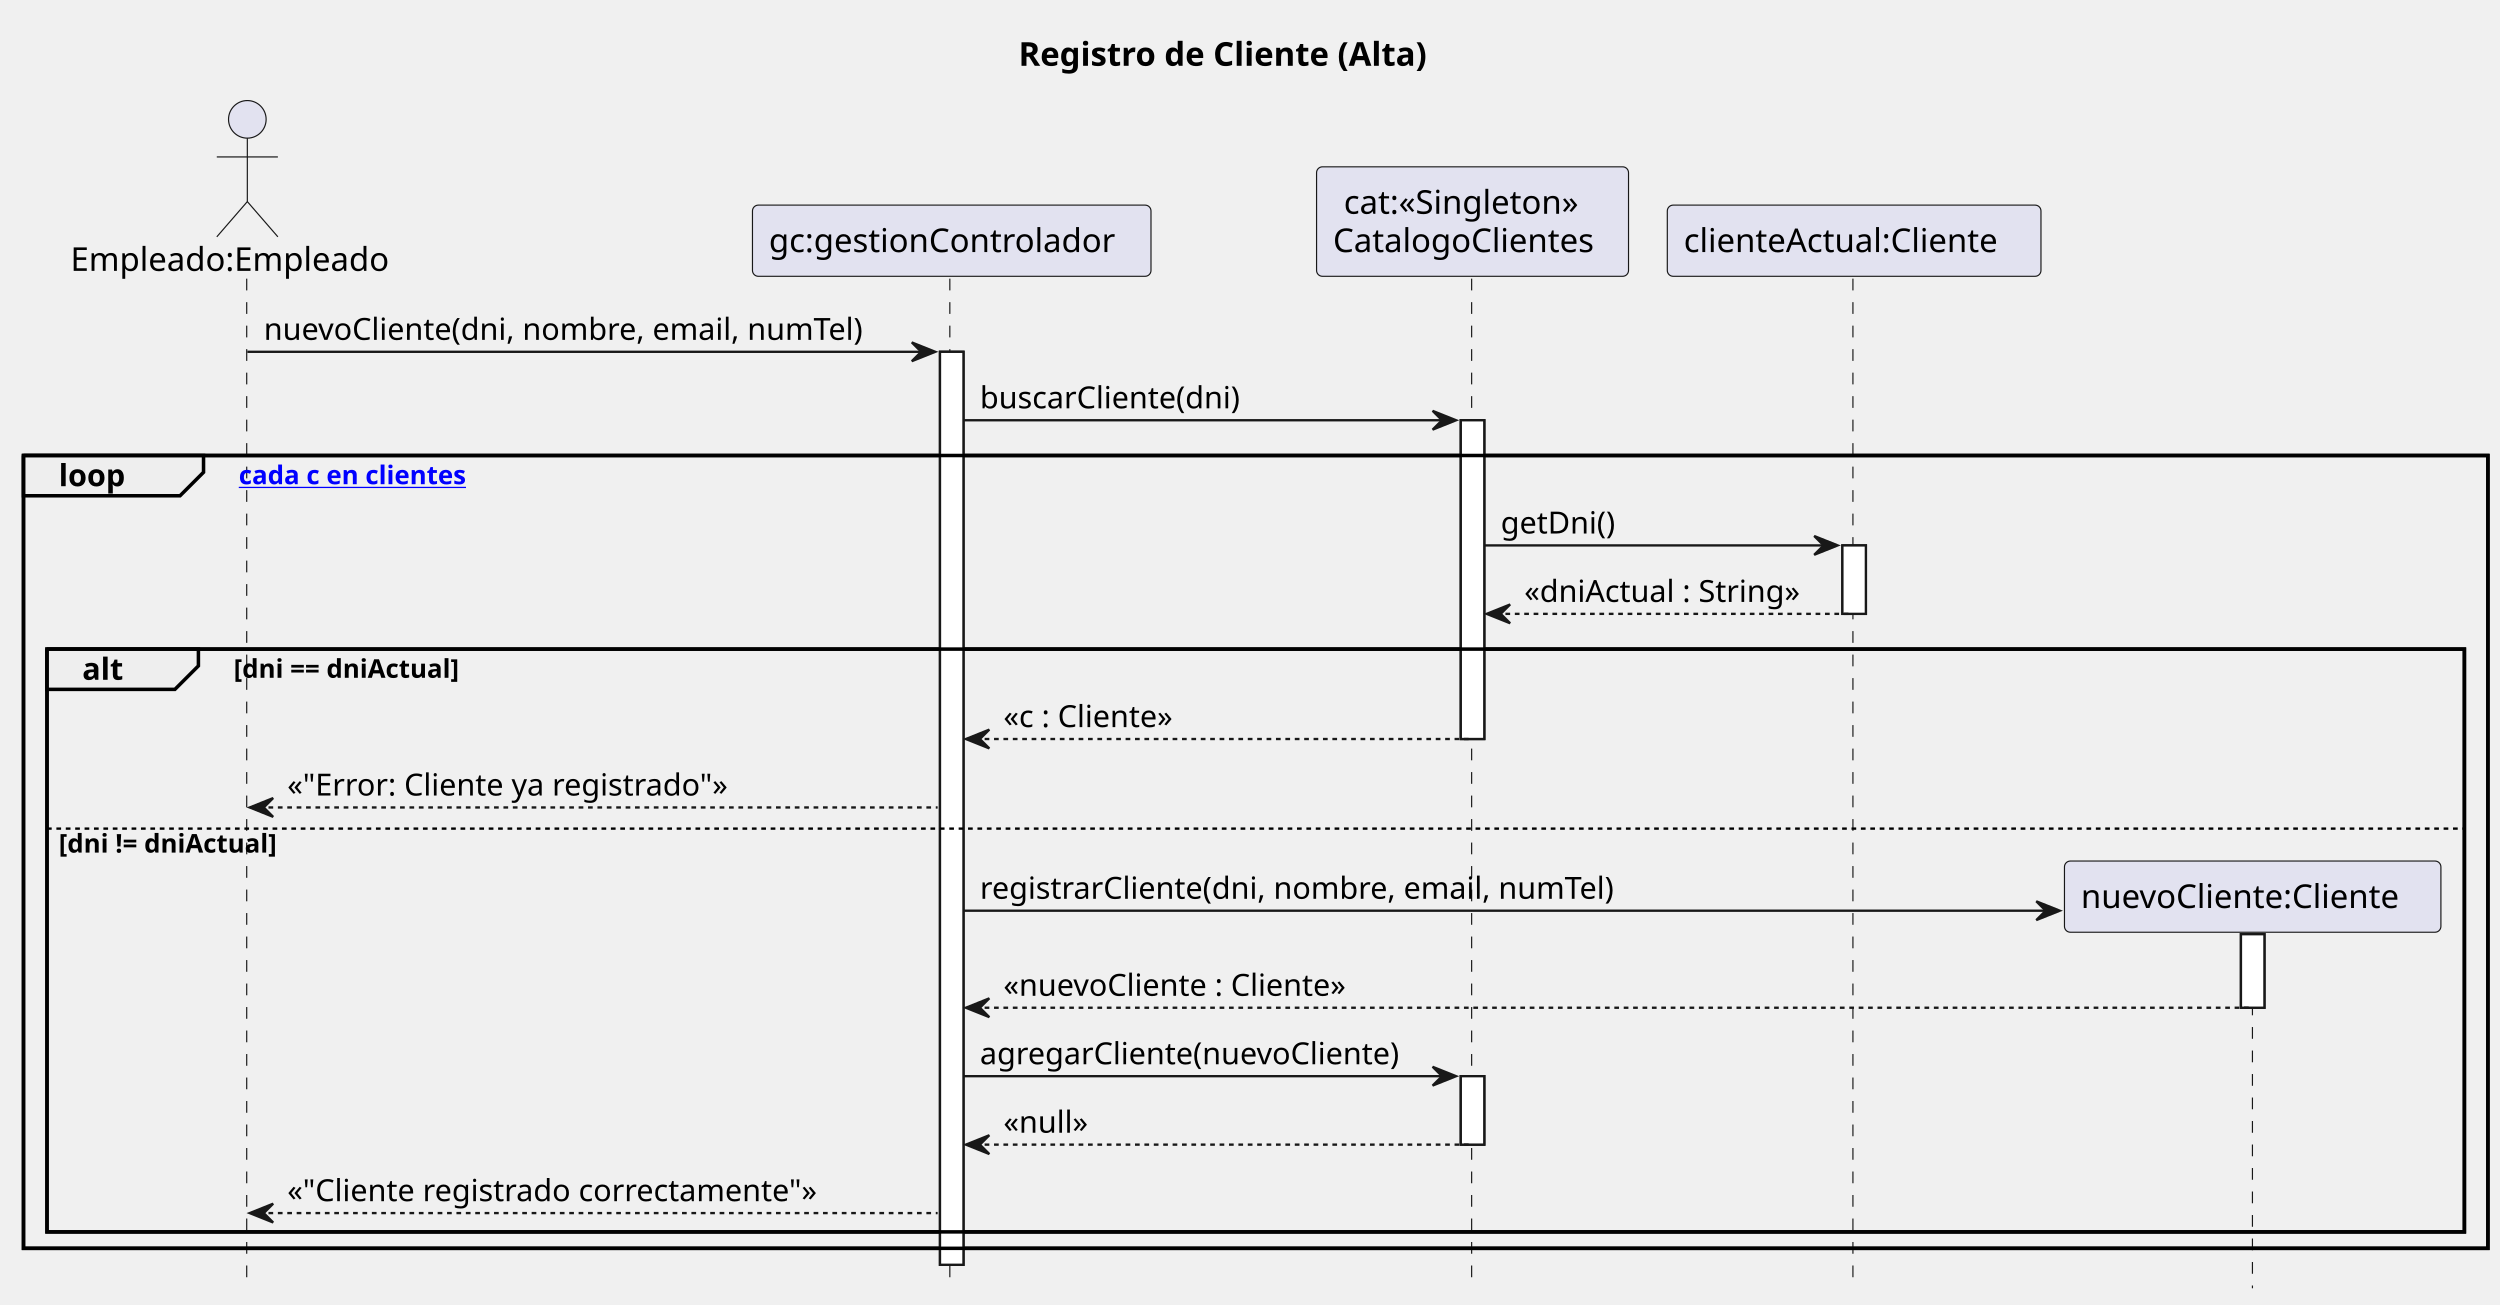
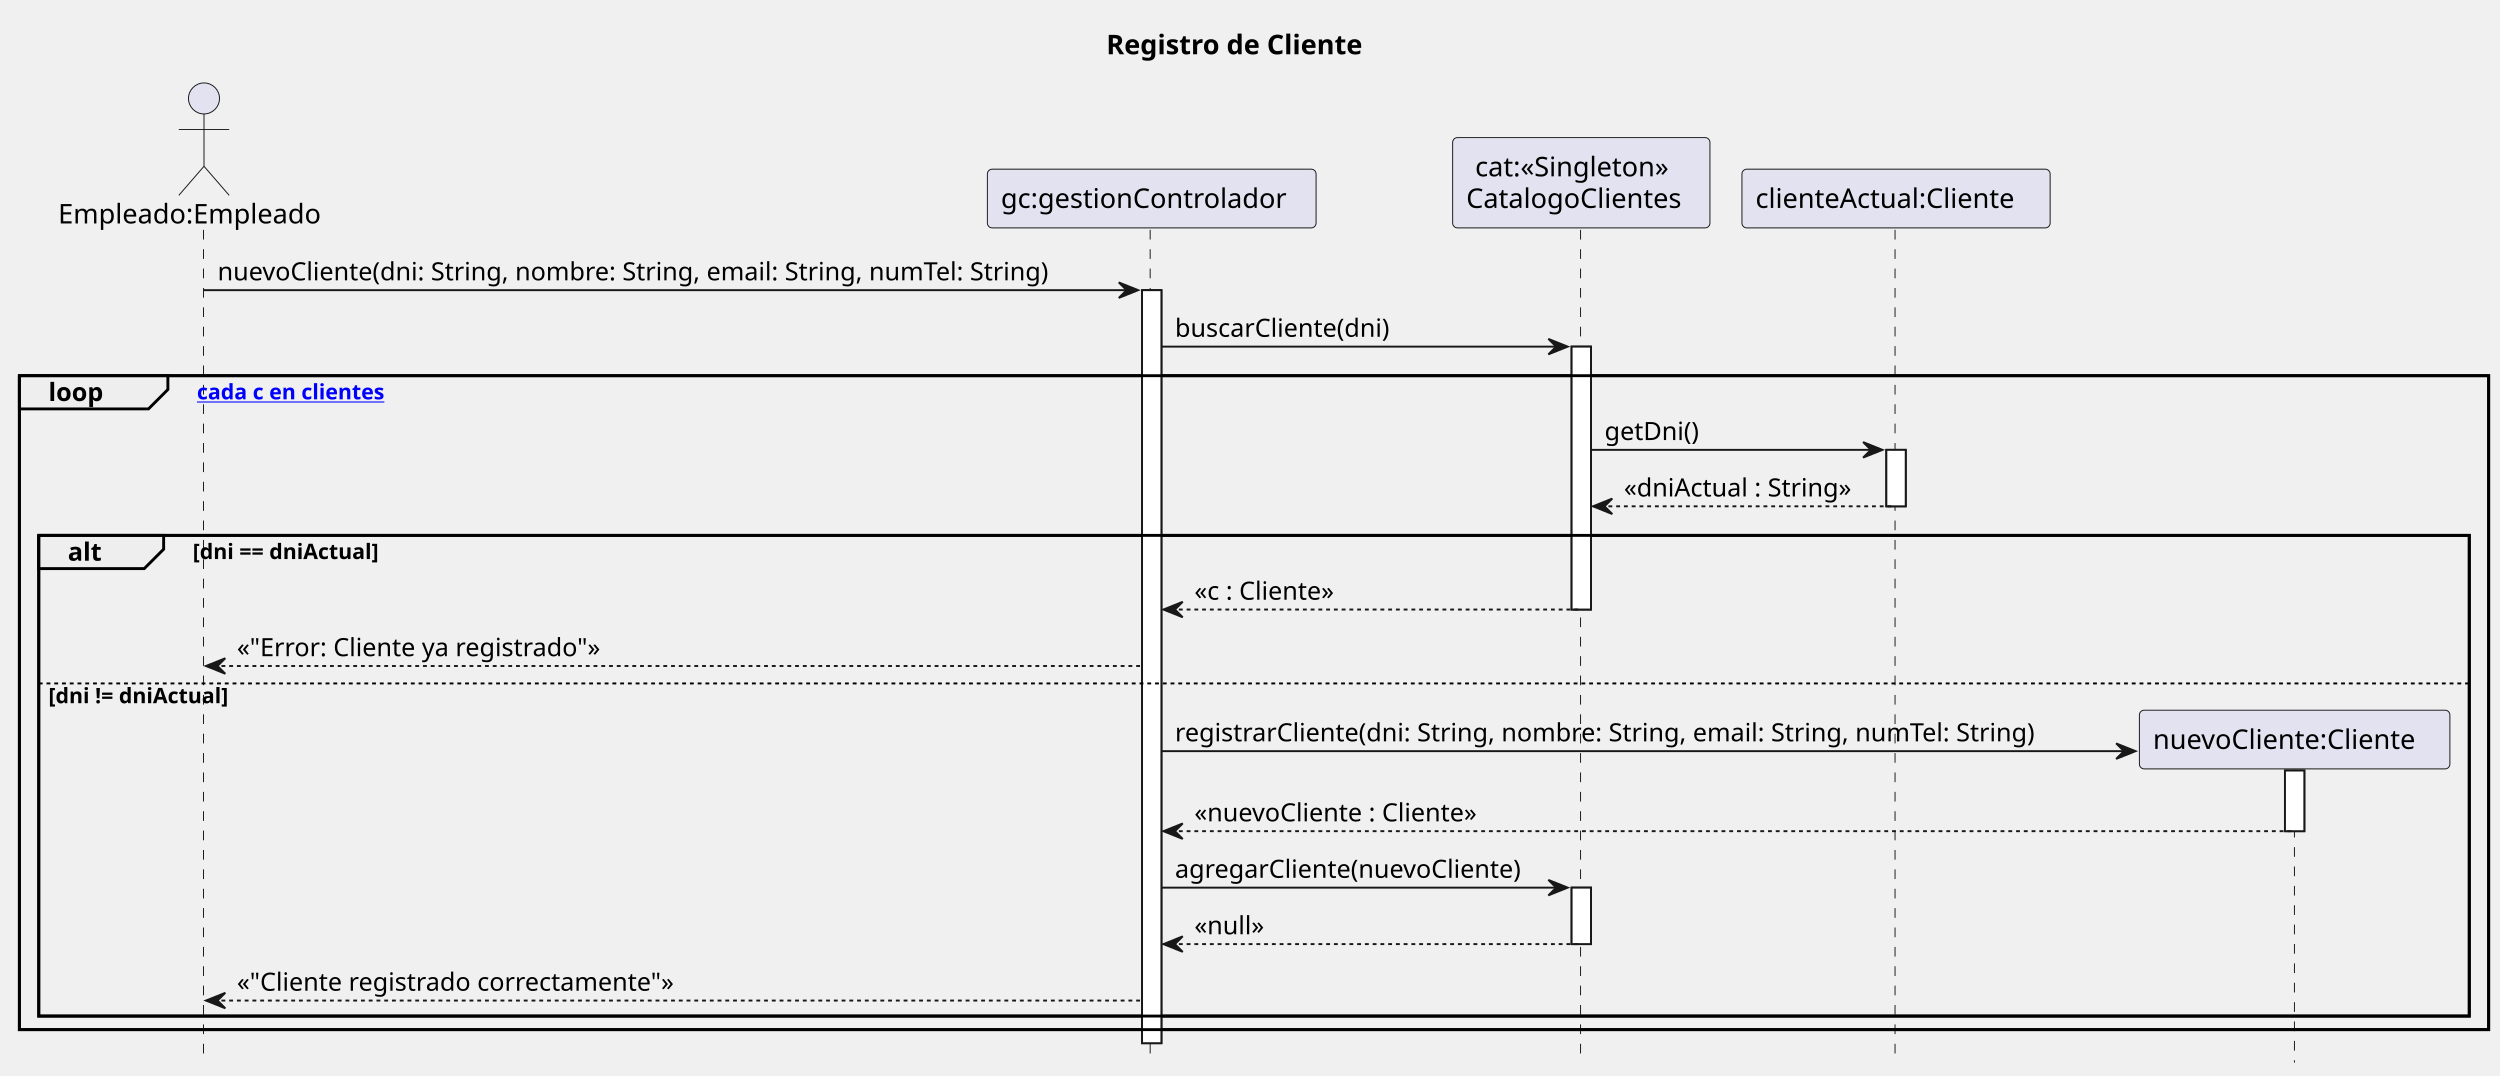
- <svg xmlns="http://www.w3.org/2000/svg" xmlns:xlink="http://www.w3.org/1999/xlink" contentStyleType="text/css" data-diagram-type="SEQUENCE" height="555px" preserveAspectRatio="none" style="width:1064px;height:555px;background:#FFFFFF;" version="1.1" viewBox="0 0 1064 555" width="1064px" zoomAndPan="magnify">
+ <svg xmlns="http://www.w3.org/2000/svg" xmlns:xlink="http://www.w3.org/1999/xlink" contentStyleType="text/css" data-diagram-type="SEQUENCE" height="555px" preserveAspectRatio="none" style="width:1290px;height:555px;background:#FFFFFF;" version="1.1" viewBox="0 0 1290 555" width="1290px" zoomAndPan="magnify">
  <defs />
  <g>
-     <text fill="#000000" font-family="sans-serif" font-size="14" font-weight="bold" lengthAdjust="spacing" textLength="200.874" x="433.488" y="27.995">Registro de Cliente (Alta)</text>
+     <text fill="#000000" font-family="sans-serif" font-size="14" font-weight="bold" lengthAdjust="spacing" textLength="151.43" x="570.857" y="27.995">Registro de Cliente</text>
    <g>
-       <rect fill="#FFFFFF" height="388.562" style="stroke:#181818;stroke-width:1;" width="10" x="400.056" y="149.727" />
+       <rect fill="#FFFFFF" height="388.562" style="stroke:#181818;stroke-width:1;" width="10" x="589.292" y="149.727" />
    </g>
    <g>
-       <rect fill="#FFFFFF" height="135.664" style="stroke:#181818;stroke-width:1;" width="10" x="621.713" y="178.859" />
+       <rect fill="#FFFFFF" height="135.664" style="stroke:#181818;stroke-width:1;" width="10" x="810.95" y="178.859" />
    </g>
    <g>
-       <rect fill="#FFFFFF" height="29.133" style="stroke:#181818;stroke-width:1;" width="10" x="621.713" y="458.023" />
+       <rect fill="#FFFFFF" height="29.133" style="stroke:#181818;stroke-width:1;" width="10" x="810.95" y="458.023" />
    </g>
    <g>
-       <rect fill="#FFFFFF" height="29.133" style="stroke:#181818;stroke-width:1;" width="10" x="784.12" y="232.125" />
+       <rect fill="#FFFFFF" height="29.133" style="stroke:#181818;stroke-width:1;" width="10" x="973.356" y="232.125" />
    </g>
    <g>
-       <rect fill="#FFFFFF" height="31.297" style="stroke:#181818;stroke-width:1;" width="10" x="953.743" y="397.594" />
+       <rect fill="#FFFFFF" height="31.297" style="stroke:#181818;stroke-width:1;" width="10" x="1179.037" y="397.594" />
    </g>
-     <rect fill="none" height="337.43" style="stroke:#000000;stroke-width:1.5;" width="1048.85" x="10" y="193.859" />
-     <rect fill="none" height="248.031" style="stroke:#000000;stroke-width:1.5;" width="1028.85" x="20" y="276.258" />
+     <rect fill="none" height="337.43" style="stroke:#000000;stroke-width:1.5;" width="1274.144" x="10" y="193.859" />
+     <rect fill="none" height="248.031" style="stroke:#000000;stroke-width:1.5;" width="1254.144" x="20" y="276.258" />
    <g class="participant-lifeline" data-entity-uid="part1" data-qualified-name="emp" id="part1-lifeline">
      <g>
        <rect fill="#000000" fill-opacity="0" height="429.695" width="8" x="101.263" y="118.594" />
        <line style="stroke:#181818;stroke-width:0.5;stroke-dasharray:5,5;" x1="105" x2="105" y1="118.594" y2="548.289" />
      </g>
    </g>
    <g class="participant-lifeline" data-entity-uid="part2" data-qualified-name="ctrl" id="part2-lifeline">
      <g>
-         <rect fill="#000000" fill-opacity="0" height="429.695" width="8" x="401.056" y="118.594" />
-         <line style="stroke:#181818;stroke-width:0.5;stroke-dasharray:5,5;" x1="404.249" x2="404.249" y1="118.594" y2="548.289" />
+         <rect fill="#000000" fill-opacity="0" height="429.695" width="8" x="590.292" y="118.594" />
+         <line style="stroke:#181818;stroke-width:0.5;stroke-dasharray:5,5;" x1="593.485" x2="593.485" y1="118.594" y2="548.289" />
      </g>
    </g>
    <g class="participant-lifeline" data-entity-uid="part3" data-qualified-name="cat" id="part3-lifeline">
      <g>
-         <rect fill="#000000" fill-opacity="0" height="429.695" width="8" x="622.713" y="118.594" />
-         <line style="stroke:#181818;stroke-width:0.5;stroke-dasharray:5,5;" x1="626.33" x2="626.33" y1="118.594" y2="548.289" />
+         <rect fill="#000000" fill-opacity="0" height="429.695" width="8" x="811.95" y="118.594" />
+         <line style="stroke:#181818;stroke-width:0.5;stroke-dasharray:5,5;" x1="815.566" x2="815.566" y1="118.594" y2="548.289" />
      </g>
    </g>
    <g class="participant-lifeline" data-entity-uid="part4" data-qualified-name="cliente_actual" id="part4-lifeline">
      <g>
-         <rect fill="#000000" fill-opacity="0" height="429.695" width="8" x="785.12" y="118.594" />
-         <line style="stroke:#181818;stroke-width:0.5;stroke-dasharray:5,5;" x1="788.605" x2="788.605" y1="118.594" y2="548.289" />
+         <rect fill="#000000" fill-opacity="0" height="429.695" width="8" x="974.356" y="118.594" />
+         <line style="stroke:#181818;stroke-width:0.5;stroke-dasharray:5,5;" x1="977.841" x2="977.841" y1="118.594" y2="548.289" />
      </g>
    </g>
    <g class="participant-lifeline" data-entity-uid="part5" data-qualified-name="nuevo_cliente" id="part5-lifeline">
      <g>
-         <rect fill="#000000" fill-opacity="0" height="151.18" width="8" x="954.743" y="397.109" />
-         <line style="stroke:#181818;stroke-width:0.5;stroke-dasharray:5,5;" x1="958.636" x2="958.636" y1="397.109" y2="548.289" />
+         <rect fill="#000000" fill-opacity="0" height="151.18" width="8" x="1180.037" y="397.109" />
+         <line style="stroke:#181818;stroke-width:0.5;stroke-dasharray:5,5;" x1="1183.93" x2="1183.93" y1="397.109" y2="548.289" />
      </g>
    </g>
    <g class="participant participant-head" data-entity-uid="part1" data-qualified-name="emp" id="part1-head">
      <text fill="#000000" font-family="sans-serif" font-size="14" lengthAdjust="spacing" textLength="144.525" x="30" y="115.292">Empleado:Empleado</text>
      <ellipse cx="105.263" cy="50.797" fill="#E2E2F0" rx="8" ry="8" style="stroke:#181818;stroke-width:0.5;" />
      <path d="M105.263,58.797 L105.263,85.797 M92.263,66.797 L118.263,66.797 M105.263,85.797 L92.263,100.797 M105.263,85.797 L118.263,100.797" fill="none" style="stroke:#181818;stroke-width:0.5;" />
    </g>
    <g class="participant participant-head" data-entity-uid="part2" data-qualified-name="ctrl" id="part2-head">
-       <rect fill="#E2E2F0" height="30.297" rx="2.5" ry="2.5" style="stroke:#181818;stroke-width:0.5;" width="169.613" x="320.249" y="87.297" />
-       <text fill="#000000" font-family="sans-serif" font-size="14" lengthAdjust="spacing" textLength="155.613" x="327.249" y="107.292">gc:gestionControlador</text>
+       <rect fill="#E2E2F0" height="30.297" rx="2.5" ry="2.5" style="stroke:#181818;stroke-width:0.5;" width="169.613" x="509.485" y="87.297" />
+       <text fill="#000000" font-family="sans-serif" font-size="14" lengthAdjust="spacing" textLength="155.613" x="516.485" y="107.292">gc:gestionControlador</text>
    </g>
    <g class="participant participant-head" data-entity-uid="part3" data-qualified-name="cat" id="part3-head">
-       <rect fill="#E2E2F0" height="46.594" rx="2.5" ry="2.5" style="stroke:#181818;stroke-width:0.5;" width="132.768" x="560.33" y="71" />
-       <text fill="#000000" font-family="sans-serif" font-size="14" lengthAdjust="spacing" textLength="109.58" x="571.923" y="90.995">cat:«Singleton»</text>
-       <text fill="#000000" font-family="sans-serif" font-size="14" lengthAdjust="spacing" textLength="118.768" x="567.33" y="107.292">CatalogoClientes</text>
+       <rect fill="#E2E2F0" height="46.594" rx="2.5" ry="2.5" style="stroke:#181818;stroke-width:0.5;" width="132.768" x="749.566" y="71" />
+       <text fill="#000000" font-family="sans-serif" font-size="14" lengthAdjust="spacing" textLength="109.58" x="761.16" y="90.995">cat:«Singleton»</text>
+       <text fill="#000000" font-family="sans-serif" font-size="14" lengthAdjust="spacing" textLength="118.768" x="756.566" y="107.292">CatalogoClientes</text>
    </g>
    <g class="participant participant-head" data-entity-uid="part4" data-qualified-name="cliente_actual" id="part4-head">
-       <rect fill="#E2E2F0" height="30.297" rx="2.5" ry="2.5" style="stroke:#181818;stroke-width:0.5;" width="159.031" x="709.605" y="87.297" />
-       <text fill="#000000" font-family="sans-serif" font-size="14" lengthAdjust="spacing" textLength="145.031" x="716.605" y="107.292">clienteActual:Cliente</text>
+       <rect fill="#E2E2F0" height="30.297" rx="2.5" ry="2.5" style="stroke:#181818;stroke-width:0.5;" width="159.031" x="898.841" y="87.297" />
+       <text fill="#000000" font-family="sans-serif" font-size="14" lengthAdjust="spacing" textLength="145.031" x="905.841" y="107.292">clienteActual:Cliente</text>
    </g>
    <g>
-       <rect fill="#FFFFFF" height="388.562" style="stroke:#181818;stroke-width:1;" width="10" x="400.056" y="149.727" />
+       <rect fill="#FFFFFF" height="388.562" style="stroke:#181818;stroke-width:1;" width="10" x="589.292" y="149.727" />
    </g>
    <g>
-       <rect fill="#FFFFFF" height="135.664" style="stroke:#181818;stroke-width:1;" width="10" x="621.713" y="178.859" />
+       <rect fill="#FFFFFF" height="135.664" style="stroke:#181818;stroke-width:1;" width="10" x="810.95" y="178.859" />
    </g>
    <g>
-       <rect fill="#FFFFFF" height="29.133" style="stroke:#181818;stroke-width:1;" width="10" x="621.713" y="458.023" />
+       <rect fill="#FFFFFF" height="29.133" style="stroke:#181818;stroke-width:1;" width="10" x="810.95" y="458.023" />
    </g>
    <g>
-       <rect fill="#FFFFFF" height="29.133" style="stroke:#181818;stroke-width:1;" width="10" x="784.12" y="232.125" />
+       <rect fill="#FFFFFF" height="29.133" style="stroke:#181818;stroke-width:1;" width="10" x="973.356" y="232.125" />
    </g>
    <g>
-       <rect fill="#FFFFFF" height="31.297" style="stroke:#181818;stroke-width:1;" width="10" x="953.743" y="397.594" />
+       <rect fill="#FFFFFF" height="31.297" style="stroke:#181818;stroke-width:1;" width="10" x="1179.037" y="397.594" />
    </g>
    <g class="message" data-entity-1="part1" data-entity-2="part2" id="msg1">
-       <polygon fill="#181818" points="388.056,145.727,398.056,149.727,388.056,153.727,392.056,149.727" style="stroke:#181818;stroke-width:1;" />
-       <line style="stroke:#181818;stroke-width:1;" x1="105.263" x2="394.056" y1="149.727" y2="149.727" />
-       <text fill="#000000" font-family="sans-serif" font-size="13" lengthAdjust="spacing" textLength="275.793" x="112.263" y="144.661">nuevoCliente(dni, nombre, email, numTel)</text>
+       <polygon fill="#181818" points="577.292,145.727,587.292,149.727,577.292,153.727,581.292,149.727" style="stroke:#181818;stroke-width:1;" />
+       <line style="stroke:#181818;stroke-width:1;" x1="105.263" x2="583.292" y1="149.727" y2="149.727" />
+       <text fill="#000000" font-family="sans-serif" font-size="13" lengthAdjust="spacing" textLength="465.029" x="112.263" y="144.661">nuevoCliente(dni: String, nombre: String, email: String, numTel: String)</text>
    </g>
    <g class="message" data-entity-1="part2" data-entity-2="part3" id="msg2">
-       <polygon fill="#181818" points="609.713,174.859,619.713,178.859,609.713,182.859,613.713,178.859" style="stroke:#181818;stroke-width:1;" />
-       <line style="stroke:#181818;stroke-width:1;" x1="410.056" x2="615.713" y1="178.859" y2="178.859" />
-       <text fill="#000000" font-family="sans-serif" font-size="13" lengthAdjust="spacing" textLength="119.603" x="417.056" y="173.793">buscarCliente(dni)</text>
+       <polygon fill="#181818" points="798.95,174.859,808.95,178.859,798.95,182.859,802.95,178.859" style="stroke:#181818;stroke-width:1;" />
+       <line style="stroke:#181818;stroke-width:1;" x1="599.292" x2="804.95" y1="178.859" y2="178.859" />
+       <text fill="#000000" font-family="sans-serif" font-size="13" lengthAdjust="spacing" textLength="119.603" x="606.292" y="173.793">buscarCliente(dni)</text>
    </g>
    <path d="M10,193.859 L86.624,193.859 L86.624,200.992 L76.624,210.992 L10,210.992 L10,193.859" fill="#EEEEEE" style="stroke:#000000;stroke-width:1.5;" />
-     <rect fill="none" height="337.43" style="stroke:#000000;stroke-width:1.5;" width="1048.85" x="10" y="193.859" />
+     <rect fill="none" height="337.43" style="stroke:#000000;stroke-width:1.5;" width="1274.144" x="10" y="193.859" />
    <text fill="#000000" font-family="sans-serif" font-size="13" font-weight="bold" lengthAdjust="spacing" textLength="31.624" x="25" y="206.926">loop</text>
    <a href="para" target="_top" title="para" xlink:actuate="onRequest" xlink:href="para" xlink:show="new" xlink:title="para" xlink:type="simple">
      <text fill="#0000FF" font-family="sans-serif" font-size="11" font-weight="bold" lengthAdjust="spacing" text-decoration="underline" textLength="111.16" x="101.624" y="206.07">cada c en clientes</text>
    </a>
    <g class="message" data-entity-1="part3" data-entity-2="part4" id="msg3">
-       <polygon fill="#181818" points="772.12,228.125,782.12,232.125,772.12,236.125,776.12,232.125" style="stroke:#181818;stroke-width:1;" />
-       <line style="stroke:#181818;stroke-width:1;" x1="631.713" x2="778.12" y1="232.125" y2="232.125" />
-       <text fill="#000000" font-family="sans-serif" font-size="13" lengthAdjust="spacing" textLength="53.352" x="638.713" y="227.059">getDni()</text>
+       <polygon fill="#181818" points="961.356,228.125,971.356,232.125,961.356,236.125,965.356,232.125" style="stroke:#181818;stroke-width:1;" />
+       <line style="stroke:#181818;stroke-width:1;" x1="820.95" x2="967.356" y1="232.125" y2="232.125" />
+       <text fill="#000000" font-family="sans-serif" font-size="13" lengthAdjust="spacing" textLength="53.352" x="827.95" y="227.059">getDni()</text>
    </g>
    <g class="message" data-entity-1="part4" data-entity-2="part3" id="msg4">
-       <polygon fill="#181818" points="642.713,257.258,632.713,261.258,642.713,265.258,638.713,261.258" style="stroke:#181818;stroke-width:1;" />
-       <line style="stroke:#181818;stroke-width:1;stroke-dasharray:2,2;" x1="636.713" x2="788.12" y1="261.258" y2="261.258" />
-       <text fill="#000000" font-family="sans-serif" font-size="13" lengthAdjust="spacing" textLength="128.407" x="648.713" y="256.192">«dniActual : String»</text>
+       <polygon fill="#181818" points="831.95,257.258,821.95,261.258,831.95,265.258,827.95,261.258" style="stroke:#181818;stroke-width:1;" />
+       <line style="stroke:#181818;stroke-width:1;stroke-dasharray:2,2;" x1="825.95" x2="977.356" y1="261.258" y2="261.258" />
+       <text fill="#000000" font-family="sans-serif" font-size="13" lengthAdjust="spacing" textLength="128.407" x="837.95" y="256.192">«dniActual : String»</text>
    </g>
    <path d="M20,276.258 L84.443,276.258 L84.443,283.391 L74.443,293.391 L20,293.391 L20,276.258" fill="#EEEEEE" style="stroke:#000000;stroke-width:1.5;" />
-     <rect fill="none" height="248.031" style="stroke:#000000;stroke-width:1.5;" width="1028.85" x="20" y="276.258" />
+     <rect fill="none" height="248.031" style="stroke:#000000;stroke-width:1.5;" width="1254.144" x="20" y="276.258" />
    <text fill="#000000" font-family="sans-serif" font-size="13" font-weight="bold" lengthAdjust="spacing" textLength="19.443" x="35" y="289.325">alt</text>
    <text fill="#000000" font-family="sans-serif" font-size="11" font-weight="bold" lengthAdjust="spacing" textLength="114.415" x="99.443" y="288.468">[dni == dniActual]</text>
    <g class="message" data-entity-1="part3" data-entity-2="part2" id="msg5">
-       <polygon fill="#181818" points="421.056,310.523,411.056,314.523,421.056,318.523,417.056,314.523" style="stroke:#181818;stroke-width:1;" />
-       <line style="stroke:#181818;stroke-width:1;stroke-dasharray:2,2;" x1="415.056" x2="625.713" y1="314.523" y2="314.523" />
-       <text fill="#000000" font-family="sans-serif" font-size="13" lengthAdjust="spacing" textLength="81.332" x="427.056" y="309.457">«c : Cliente»</text>
+       <polygon fill="#181818" points="610.292,310.523,600.292,314.523,610.292,318.523,606.292,314.523" style="stroke:#181818;stroke-width:1;" />
+       <line style="stroke:#181818;stroke-width:1;stroke-dasharray:2,2;" x1="604.292" x2="814.95" y1="314.523" y2="314.523" />
+       <text fill="#000000" font-family="sans-serif" font-size="13" lengthAdjust="spacing" textLength="81.332" x="616.292" y="309.457">«c : Cliente»</text>
    </g>
    <g class="message" data-entity-1="part2" data-entity-2="part1" id="msg6">
      <polygon fill="#181818" points="116.263,339.656,106.263,343.656,116.263,347.656,112.263,343.656" style="stroke:#181818;stroke-width:1;" />
-       <line style="stroke:#181818;stroke-width:1;stroke-dasharray:2,2;" x1="110.263" x2="399.056" y1="343.656" y2="343.656" />
+       <line style="stroke:#181818;stroke-width:1;stroke-dasharray:2,2;" x1="110.263" x2="588.292" y1="343.656" y2="343.656" />
      <text fill="#000000" font-family="sans-serif" font-size="13" lengthAdjust="spacing" textLength="204.731" x="122.263" y="338.59">«"Error: Cliente ya registrado"»</text>
    </g>
-     <line style="stroke:#000000;stroke-width:1;stroke-dasharray:2,2;" x1="20" x2="1048.85" y1="352.656" y2="352.656" />
+     <line style="stroke:#000000;stroke-width:1;stroke-dasharray:2,2;" x1="20" x2="1274.144" y1="352.656" y2="352.656" />
    <text fill="#000000" font-family="sans-serif" font-size="11" font-weight="bold" lengthAdjust="spacing" textLength="110.215" x="25" y="362.867">[dni != dniActual]</text>
    <g class="message" data-entity-1="part2" data-entity-2="part5" id="msg7">
-       <polygon fill="#181818" points="866.636,383.594,876.636,387.594,866.636,391.594,870.636,387.594" style="stroke:#181818;stroke-width:1;" />
-       <line style="stroke:#181818;stroke-width:1;" x1="410.056" x2="872.636" y1="387.594" y2="387.594" />
-       <text fill="#000000" font-family="sans-serif" font-size="13" lengthAdjust="spacing" textLength="291.402" x="417.056" y="382.528">registrarCliente(dni, nombre, email, numTel)</text>
+       <polygon fill="#181818" points="1091.93,383.594,1101.93,387.594,1091.93,391.594,1095.93,387.594" style="stroke:#181818;stroke-width:1;" />
+       <line style="stroke:#181818;stroke-width:1;" x1="599.292" x2="1097.93" y1="387.594" y2="387.594" />
+       <text fill="#000000" font-family="sans-serif" font-size="13" lengthAdjust="spacing" textLength="480.638" x="606.292" y="382.528">registrarCliente(dni: String, nombre: String, email: String, numTel: String)</text>
    </g>
-     <rect fill="#E2E2F0" height="30.297" rx="2.5" ry="2.5" style="stroke:#181818;stroke-width:0.5;" width="160.214" x="878.636" y="366.461" />
-     <text fill="#000000" font-family="sans-serif" font-size="14" lengthAdjust="spacing" textLength="146.214" x="885.636" y="386.456">nuevoCliente:Cliente</text>
+     <rect fill="#E2E2F0" height="30.297" rx="2.5" ry="2.5" style="stroke:#181818;stroke-width:0.5;" width="160.214" x="1103.93" y="366.461" />
+     <text fill="#000000" font-family="sans-serif" font-size="14" lengthAdjust="spacing" textLength="146.214" x="1110.93" y="386.456">nuevoCliente:Cliente</text>
    <g class="message" data-entity-1="part5" data-entity-2="part2" id="msg9">
-       <polygon fill="#181818" points="421.056,424.891,411.056,428.891,421.056,432.891,417.056,428.891" style="stroke:#181818;stroke-width:1;" />
-       <line style="stroke:#181818;stroke-width:1;stroke-dasharray:2,2;" x1="415.056" x2="957.743" y1="428.891" y2="428.891" />
-       <text fill="#000000" font-family="sans-serif" font-size="13" lengthAdjust="spacing" textLength="159.942" x="427.056" y="423.825">«nuevoCliente : Cliente»</text>
+       <polygon fill="#181818" points="610.292,424.891,600.292,428.891,610.292,432.891,606.292,428.891" style="stroke:#181818;stroke-width:1;" />
+       <line style="stroke:#181818;stroke-width:1;stroke-dasharray:2,2;" x1="604.292" x2="1183.037" y1="428.891" y2="428.891" />
+       <text fill="#000000" font-family="sans-serif" font-size="13" lengthAdjust="spacing" textLength="159.942" x="616.292" y="423.825">«nuevoCliente : Cliente»</text>
    </g>
    <g class="message" data-entity-1="part2" data-entity-2="part3" id="msg10">
-       <polygon fill="#181818" points="609.713,454.023,619.713,458.023,609.713,462.023,613.713,458.023" style="stroke:#181818;stroke-width:1;" />
-       <line style="stroke:#181818;stroke-width:1;" x1="410.056" x2="615.713" y1="458.023" y2="458.023" />
-       <text fill="#000000" font-family="sans-serif" font-size="13" lengthAdjust="spacing" textLength="192.658" x="417.056" y="452.957">agregarCliente(nuevoCliente)</text>
+       <polygon fill="#181818" points="798.95,454.023,808.95,458.023,798.95,462.023,802.95,458.023" style="stroke:#181818;stroke-width:1;" />
+       <line style="stroke:#181818;stroke-width:1;" x1="599.292" x2="804.95" y1="458.023" y2="458.023" />
+       <text fill="#000000" font-family="sans-serif" font-size="13" lengthAdjust="spacing" textLength="192.658" x="606.292" y="452.957">agregarCliente(nuevoCliente)</text>
    </g>
    <g class="message" data-entity-1="part3" data-entity-2="part2" id="msg11">
-       <polygon fill="#181818" points="421.056,483.156,411.056,487.156,421.056,491.156,417.056,487.156" style="stroke:#181818;stroke-width:1;" />
-       <line style="stroke:#181818;stroke-width:1;stroke-dasharray:2,2;" x1="415.056" x2="625.713" y1="487.156" y2="487.156" />
-       <text fill="#000000" font-family="sans-serif" font-size="13" lengthAdjust="spacing" textLength="39.609" x="427.056" y="482.09">«null»</text>
+       <polygon fill="#181818" points="610.292,483.156,600.292,487.156,610.292,491.156,606.292,487.156" style="stroke:#181818;stroke-width:1;" />
+       <line style="stroke:#181818;stroke-width:1;stroke-dasharray:2,2;" x1="604.292" x2="814.95" y1="487.156" y2="487.156" />
+       <text fill="#000000" font-family="sans-serif" font-size="13" lengthAdjust="spacing" textLength="39.609" x="616.292" y="482.09">«null»</text>
    </g>
    <g class="message" data-entity-1="part2" data-entity-2="part1" id="msg12">
      <polygon fill="#181818" points="116.263,512.289,106.263,516.289,116.263,520.289,112.263,516.289" style="stroke:#181818;stroke-width:1;" />
-       <line style="stroke:#181818;stroke-width:1;stroke-dasharray:2,2;" x1="110.263" x2="399.056" y1="516.289" y2="516.289" />
+       <line style="stroke:#181818;stroke-width:1;stroke-dasharray:2,2;" x1="110.263" x2="588.292" y1="516.289" y2="516.289" />
      <text fill="#000000" font-family="sans-serif" font-size="13" lengthAdjust="spacing" textLength="244.353" x="122.263" y="511.223">«"Cliente registrado correctamente"»</text>
    </g>
  </g>
</svg>
